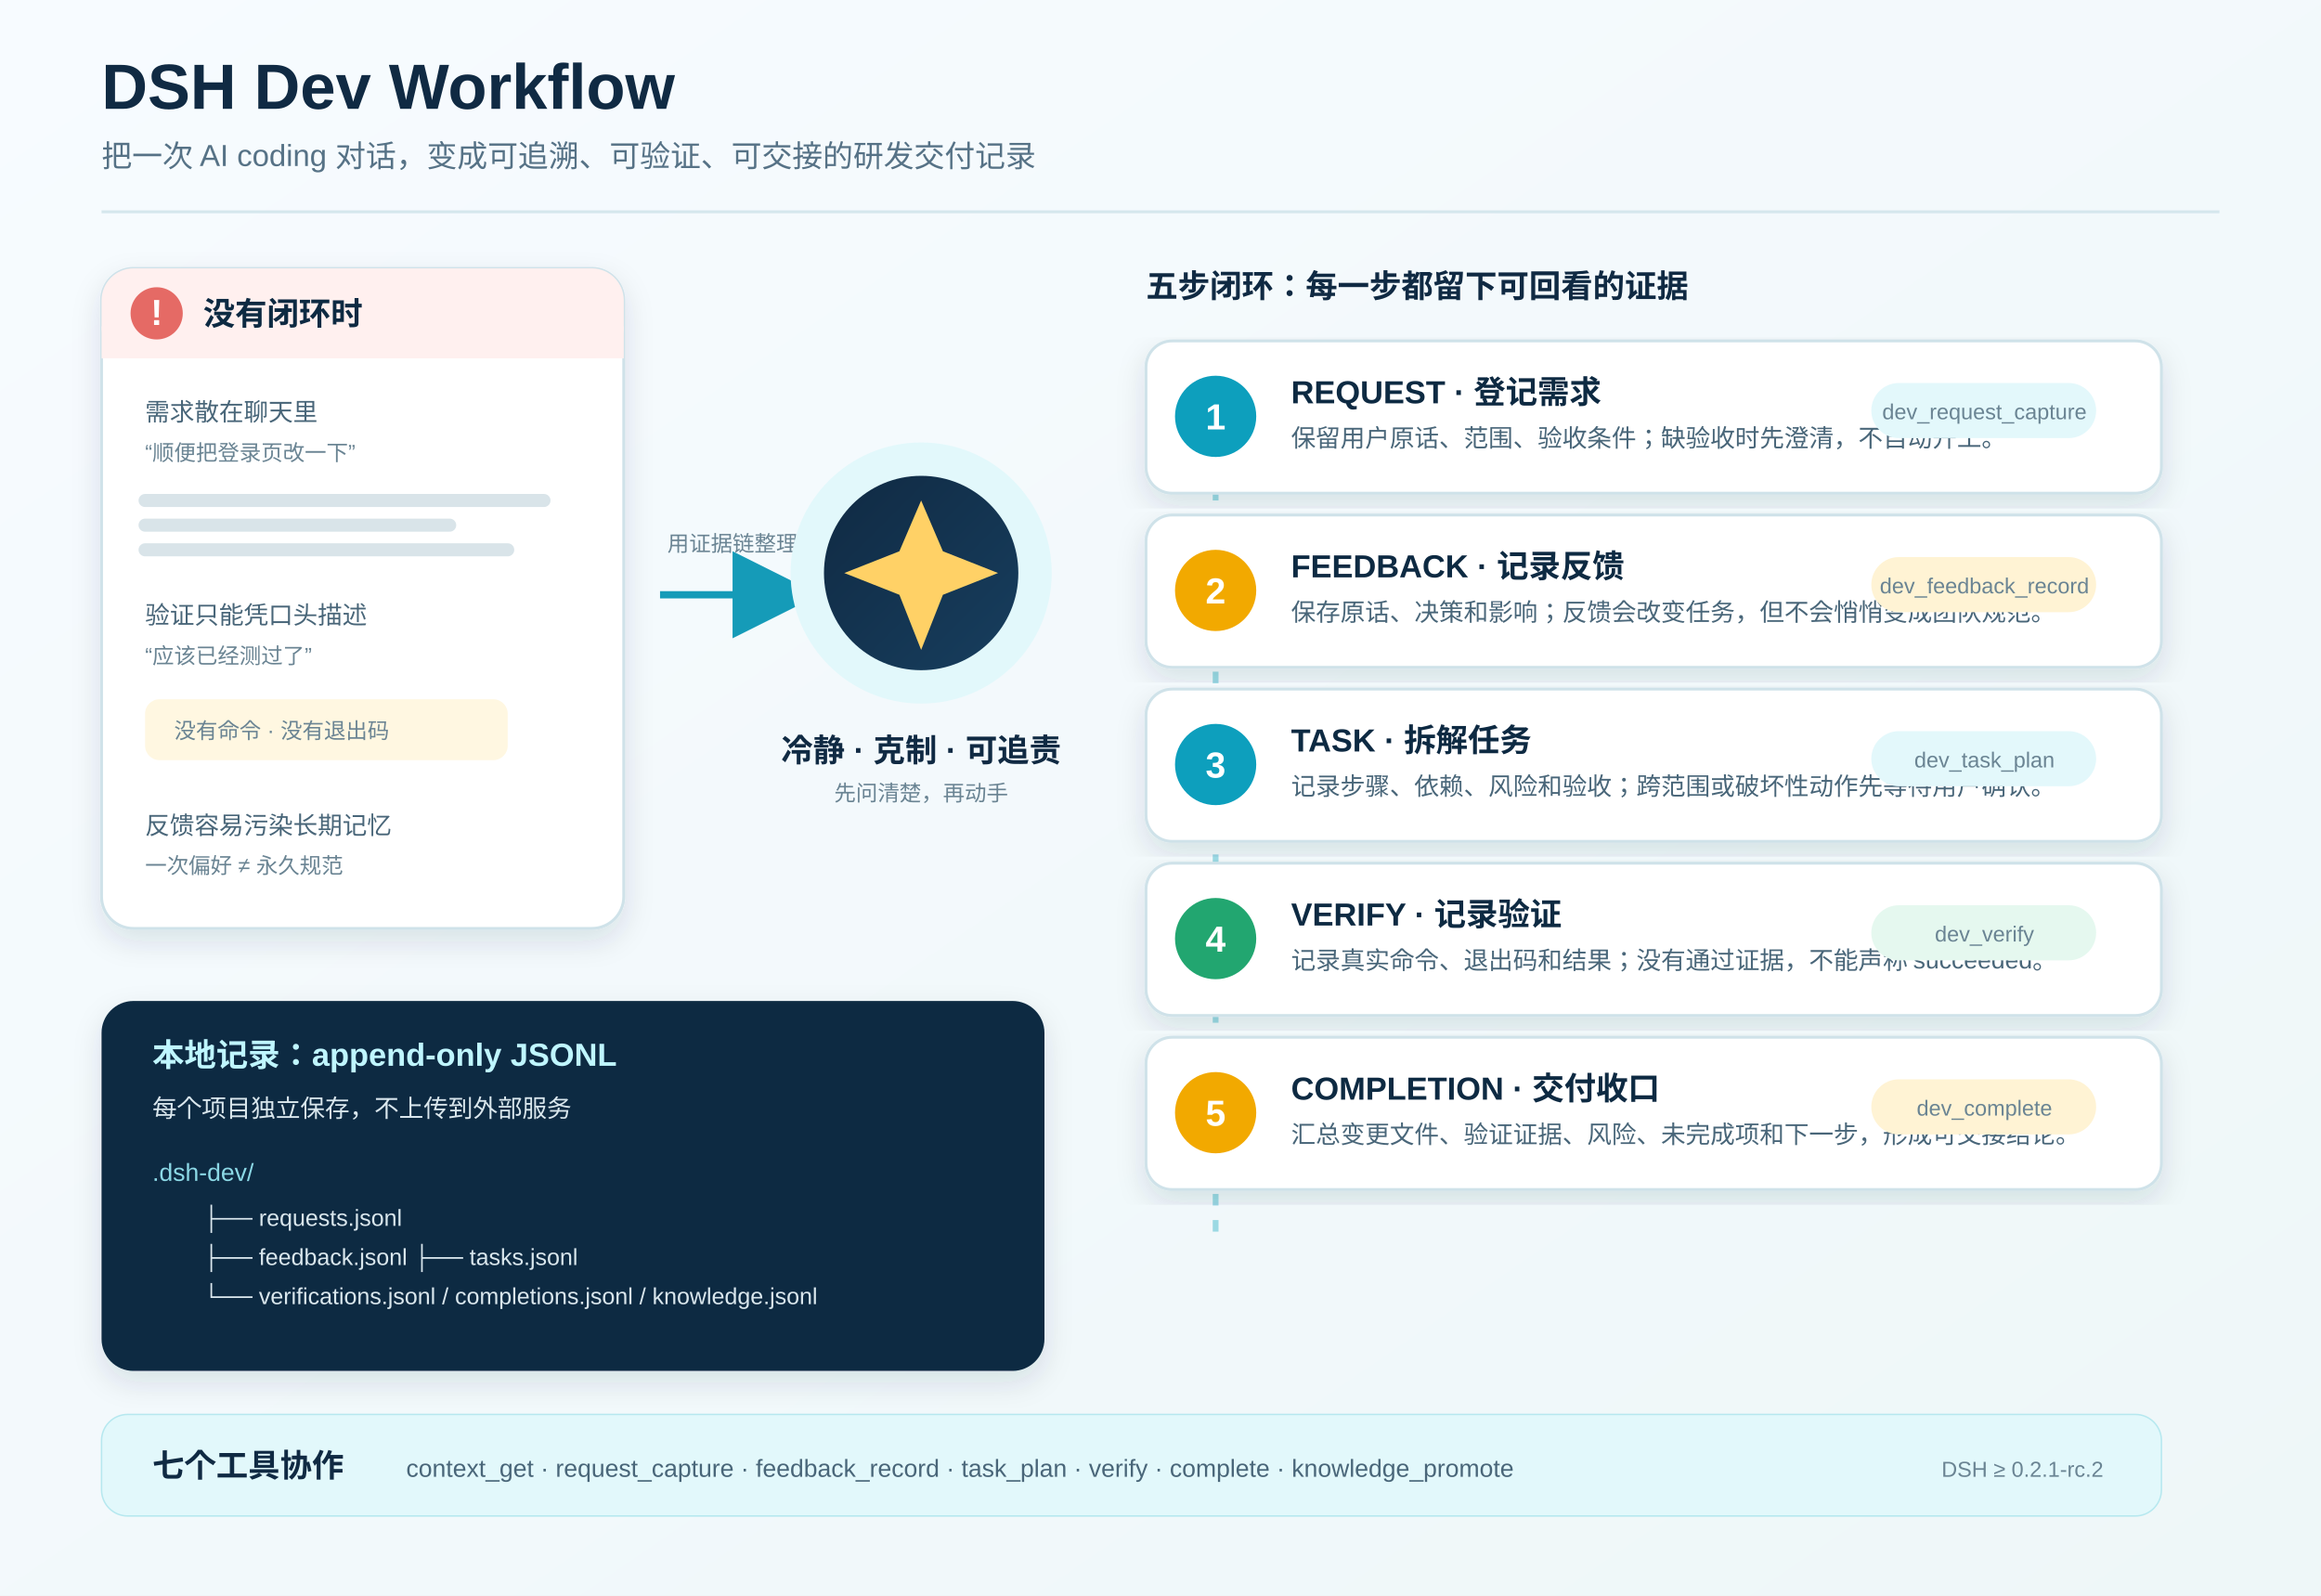
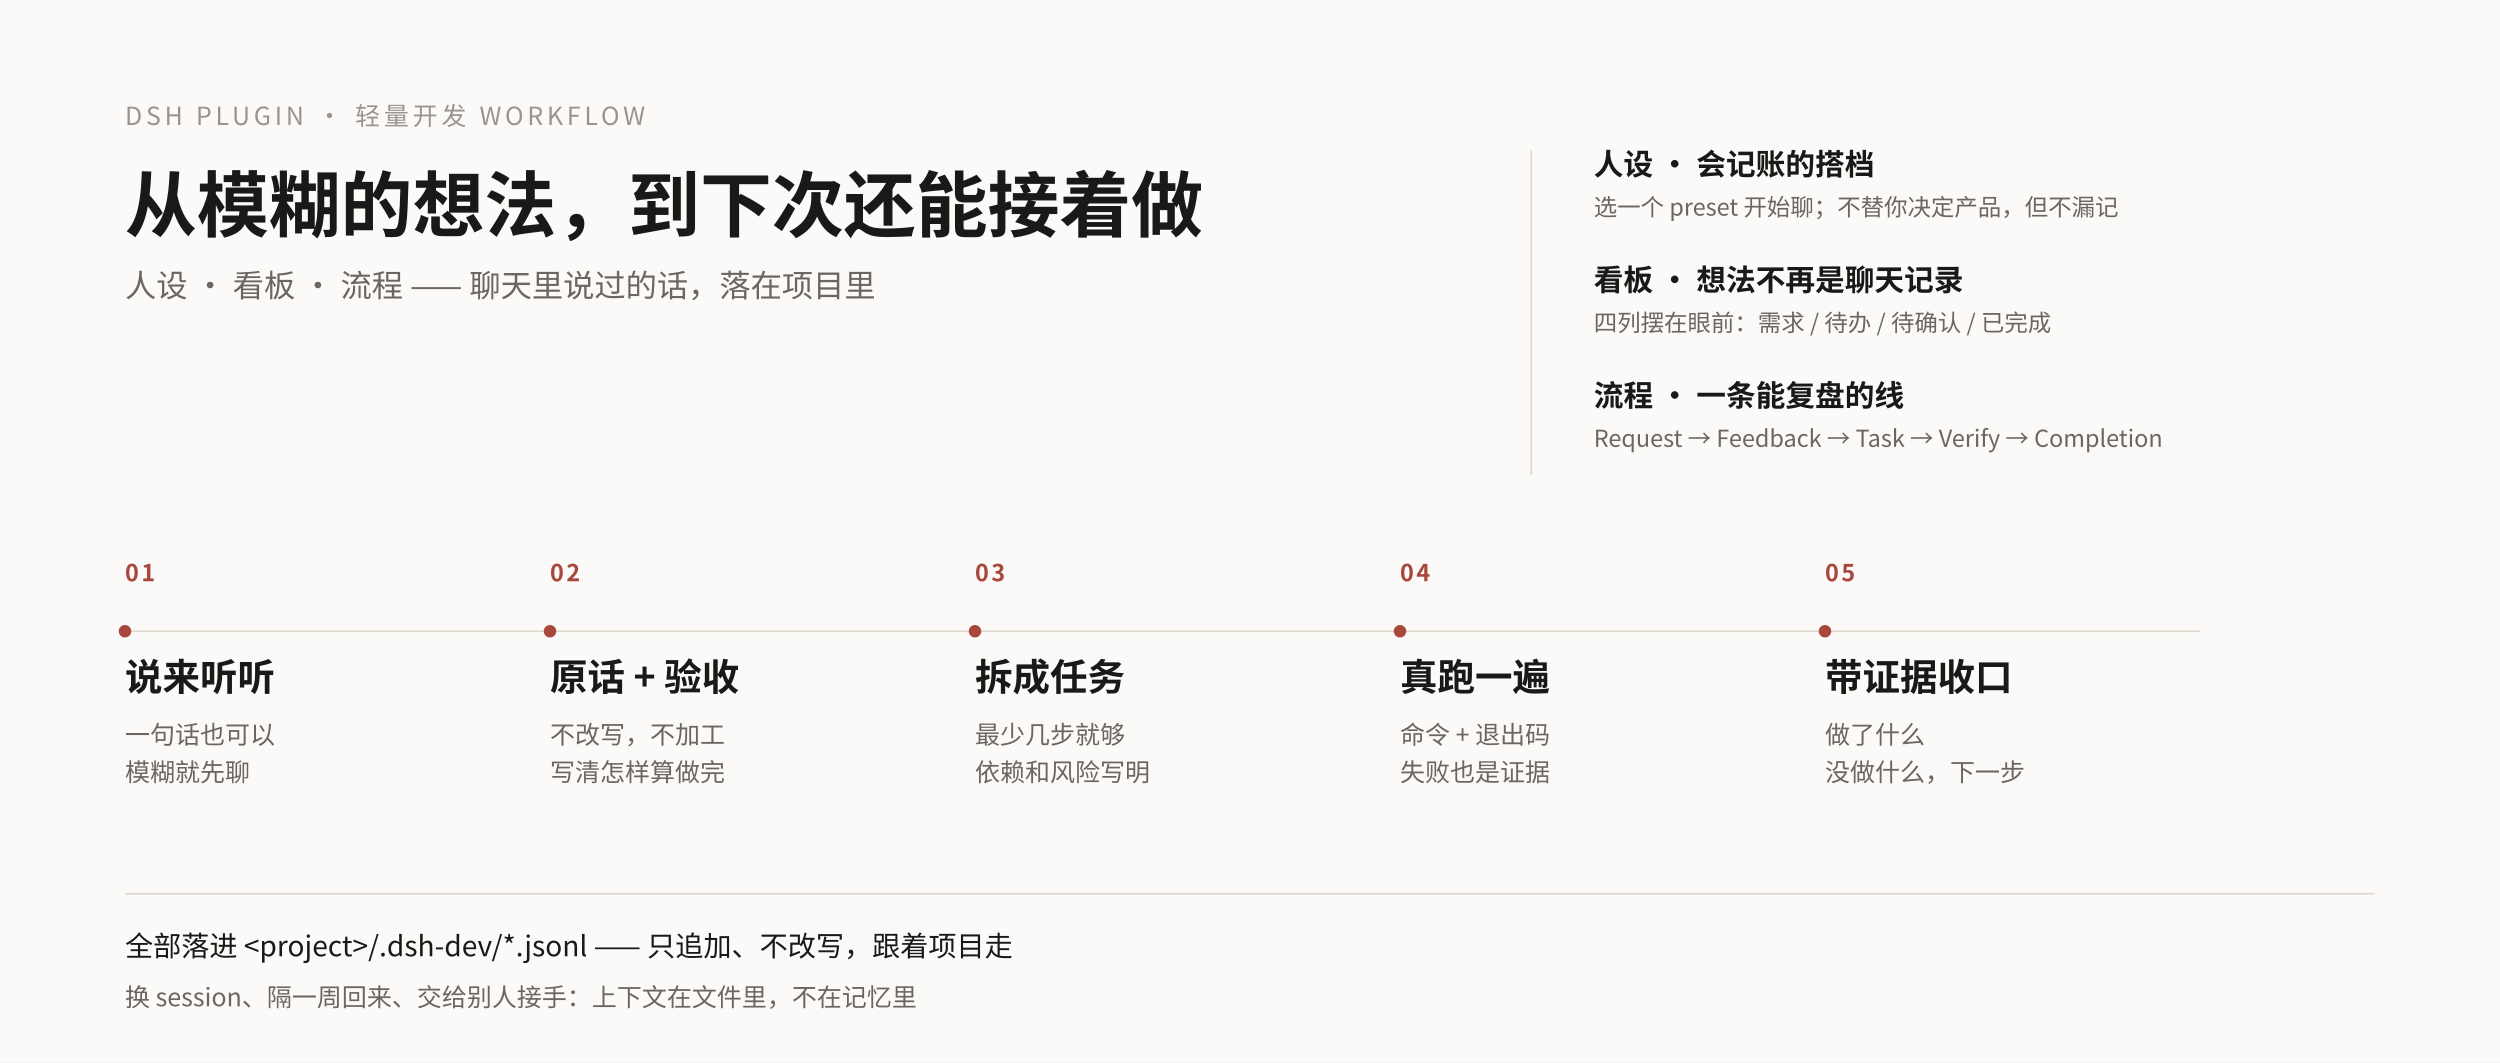
- <svg xmlns="http://www.w3.org/2000/svg" viewBox="0 0 1600 1100" role="img" aria-labelledby="title desc">
-   <defs>
-     <linearGradient id="bg" x1="0" y1="0" x2="1" y2="1">
-       <stop stop-color="#f7fbff" />
-       <stop offset="1" stop-color="#eef7f8" />
-     </linearGradient>
-     <linearGradient id="navy" x1="0" y1="0" x2="1" y2="1">
-       <stop stop-color="#102a43" />
-       <stop offset="1" stop-color="#173e5e" />
-     </linearGradient>
-     <filter id="shadow">
-       <feDropShadow dx="0" dy="8" stdDeviation="10" flood-color="#12324a" flood-opacity=".12" />
-     </filter>
-     <marker id="arrow" markerWidth="12" markerHeight="12" refX="10" refY="6" orient="auto">
-       <path d="M0 0L12 6L0 12Z" fill="#159bb8" />
-     </marker>
-     <style>
-  .sans{font-family:-apple-system,BlinkMacSystemFont,"Segoe UI","PingFang SC","Hiragino Sans GB",Arial,sans-serif}
-  .title{font-size:44px;font-weight:800;fill:#102a43}.subtitle{font-size:21px;fill:#567286}.h{font-size:22px;font-weight:800;fill:#102a43}.body{font-size:17px;fill:#496679}.small{font-size:15px;fill:#6a8493}.num{font-size:25px;font-weight:800;fill:#fff}.card{fill:#fff;stroke:#cfe2e9;stroke-width:2}.cyan{fill:#0b9fbd}.amber{fill:#f2a900}.green{fill:#22a66f}.red{fill:#e56a65}
-  </style>
-   </defs>
-   <rect width="1600" height="1100" fill="url(#bg)" />
-   <g class="sans">
-     <text x="70" y="75" class="title">DSH Dev Workflow</text>
-     <text x="70" y="115" class="subtitle">把一次 AI coding 对话，变成可追溯、可验证、可交接的研发交付记录</text>
-     <rect x="70" y="145" width="1460" height="2" fill="#d5e7ed" />
-   </g>
-   <g class="sans" filter="url(#shadow)">
-     <rect x="70" y="185" width="360" height="455" rx="22" class="card" />
-     <rect x="70" y="185" width="360" height="62" rx="22" fill="#fff0ef" />
-     <rect x="70" y="225" width="360" height="22" fill="#fff0ef" />
-     <circle cx="108" cy="216" r="18" class="red" />
-     <text x="108" y="224" text-anchor="middle" class="num">!</text>
-     <text x="140" y="224" class="h">没有闭环时</text>
-     <text x="100" y="290" class="body">需求散在聊天里</text>
-     <text x="100" y="317" class="small">“顺便把登录页改一下”</text>
-     <path d="M100 345h275M100 362h210M100 379h250" stroke="#d9e4e9" stroke-width="9" stroke-linecap="round" />
-     <text x="100" y="430" class="body">验证只能凭口头描述</text>
-     <text x="100" y="457" class="small">“应该已经测过了”</text>
-     <rect x="100" y="482" width="250" height="42" rx="10" fill="#fff7e1" />
-     <text x="120" y="509" class="small">没有命令 · 没有退出码</text>
-     <text x="100" y="575" class="body">反馈容易污染长期记忆</text>
-     <text x="100" y="602" class="small">一次偏好 ≠ 永久规范</text>
-   </g>
-   <g class="sans">
-     <path d="M455 410h100" stroke="#159bb8" stroke-width="5" marker-end="url(#arrow)" />
-     <text x="460" y="380" class="small">用证据链整理</text>
-     <circle cx="635" cy="395" r="90" fill="#e2f8fb" />
-     <circle cx="635" cy="395" r="67" fill="url(#navy)" />
-     <path d="M635 345l15 35 38 15-38 15-15 38-15-38-38-15 38-15Z" fill="#ffd166" />
-     <text x="635" y="525" text-anchor="middle" class="h">冷静 · 克制 · 可追责</text>
-     <text x="635" y="552" text-anchor="middle" class="small">先问清楚，再动手</text>
-   </g>
-   <g class="sans">
-     <text x="790" y="205" class="h">五步闭环：每一步都留下可回看的证据</text>
-     <path d="M838 265V850" stroke="#9bd9e3" stroke-width="4" stroke-dasharray="8 10" />
-     <g filter="url(#shadow)">
-       <rect x="790" y="235" width="700" height="105" rx="18" class="card" />
-       <circle cx="838" cy="287" r="28" class="cyan" />
-       <text x="838" y="296" text-anchor="middle" class="num">1</text>
-       <text x="890" y="278" class="h">REQUEST · 登记需求</text>
-       <text x="890" y="308" class="body">保留用户原话、范围、验收条件；缺验收时先澄清，不自动开工。</text>
-       <rect x="1290" y="264" width="155" height="38" rx="19" fill="#e3f8fb" />
-       <text x="1368" y="289" text-anchor="middle" class="small">dev_request_capture</text>
-     </g>
-     <g filter="url(#shadow)">
-       <rect x="790" y="355" width="700" height="105" rx="18" class="card" />
-       <circle cx="838" cy="407" r="28" class="amber" />
-       <text x="838" y="416" text-anchor="middle" class="num">2</text>
-       <text x="890" y="398" class="h">FEEDBACK · 记录反馈</text>
-       <text x="890" y="428" class="body">保存原话、决策和影响；反馈会改变任务，但不会悄悄变成团队规范。</text>
-       <rect x="1290" y="384" width="155" height="38" rx="19" fill="#fff3d4" />
-       <text x="1368" y="409" text-anchor="middle" class="small">dev_feedback_record</text>
-     </g>
-     <g filter="url(#shadow)">
-       <rect x="790" y="475" width="700" height="105" rx="18" class="card" />
-       <circle cx="838" cy="527" r="28" class="cyan" />
-       <text x="838" y="536" text-anchor="middle" class="num">3</text>
-       <text x="890" y="518" class="h">TASK · 拆解任务</text>
-       <text x="890" y="548" class="body">记录步骤、依赖、风险和验收；跨范围或破坏性动作先等待用户确认。</text>
-       <rect x="1290" y="504" width="155" height="38" rx="19" fill="#e3f8fb" />
-       <text x="1368" y="529" text-anchor="middle" class="small">dev_task_plan</text>
-     </g>
-     <g filter="url(#shadow)">
-       <rect x="790" y="595" width="700" height="105" rx="18" class="card" />
-       <circle cx="838" cy="647" r="28" class="green" />
-       <text x="838" y="656" text-anchor="middle" class="num">4</text>
-       <text x="890" y="638" class="h">VERIFY · 记录验证</text>
-       <text x="890" y="668" class="body">记录真实命令、退出码和结果；没有通过证据，不能声称 succeeded。</text>
-       <rect x="1290" y="624" width="155" height="38" rx="19" fill="#e5f8ef" />
-       <text x="1368" y="649" text-anchor="middle" class="small">dev_verify</text>
-     </g>
-     <g filter="url(#shadow)">
-       <rect x="790" y="715" width="700" height="105" rx="18" class="card" />
-       <circle cx="838" cy="767" r="28" class="amber" />
-       <text x="838" y="776" text-anchor="middle" class="num">5</text>
-       <text x="890" y="758" class="h">COMPLETION · 交付收口</text>
-       <text x="890" y="788" class="body">汇总变更文件、验证证据、风险、未完成项和下一步，形成可交接结论。</text>
-       <rect x="1290" y="744" width="155" height="38" rx="19" fill="#fff3d4" />
-       <text x="1368" y="769" text-anchor="middle" class="small">dev_complete</text>
-     </g>
-   </g>
-   <g class="sans" filter="url(#shadow)">
-     <rect x="70" y="690" width="650" height="255" rx="22" fill="#102a43" />
-     <text x="105" y="735" fill="#bff6ff" font-size="22" font-weight="800">本地记录：append-only JSONL</text>
-     <text x="105" y="770" fill="#d9e7ed" font-size="17">每个项目独立保存，不上传到外部服务</text>
-     <text x="105" y="814" fill="#8bd9e6" font-size="17">.dsh-dev/</text>
-     <text x="140" y="845" fill="#d9e7ed" font-size="16">├── requests.jsonl</text>
-     <text x="140" y="872" fill="#d9e7ed" font-size="16">├── feedback.jsonl   ├── tasks.jsonl</text>
-     <text x="140" y="899" fill="#d9e7ed" font-size="16">└── verifications.jsonl / completions.jsonl / knowledge.jsonl</text>
-   </g>
-   <g class="sans">
-     <rect x="70" y="975" width="1420" height="70" rx="18" fill="#e2f8fb" stroke="#b6e8ef" />
-     <text x="105" y="1018" class="h">七个工具协作</text>
-     <text x="280" y="1018" class="body">context_get · request_capture · feedback_record · task_plan · verify · complete · knowledge_promote</text>
-     <text x="1450" y="1018" text-anchor="end" class="small">DSH ≥ 0.2.1-rc.2</text>
+ <svg xmlns="http://www.w3.org/2000/svg" viewBox="0 0 1600 680" role="img" aria-labelledby="title desc">
+   <rect width="1600" height="680" fill="#fbfaf8" />
+   <g font-family="-apple-system, BlinkMacSystemFont, 'PingFang SC', 'Hiragino Sans GB', 'Noto Sans CJK SC', system-ui, sans-serif">
+     <text x="80" y="80" font-size="16" letter-spacing="2.4" fill="#9a958c">DSH PLUGIN · 轻量开发 WORKFLOW</text>
+     <text x="80" y="148" font-size="46" font-weight="700" fill="#1a1917">从模糊的想法，到下次还能接着做</text>
+     <text x="80" y="190" font-size="20" fill="#6b6760">人设 · 看板 · 流程 —— 聊天里说过的话，落在项目里</text>
+     <line x1="980" y1="96" x2="980" y2="304" stroke="#ddd7cd" stroke-width="1" />
+     <text x="1020" y="112" font-size="19" font-weight="700" fill="#1a1917">人设 · 会记账的搭档</text>
+     <text x="1020" y="138" font-size="15" fill="#6b6760">选一个 preset 开始聊；不替你决定产品，但不漏记</text>
+     <text x="1020" y="186" font-size="19" font-weight="700" fill="#1a1917">看板 · 想法不再是聊天记录</text>
+     <text x="1020" y="212" font-size="15" fill="#6b6760">四列摆在眼前：需求 / 待办 / 待确认 / 已完成</text>
+     <text x="1020" y="260" font-size="19" font-weight="700" fill="#1a1917">流程 · 一条能复盘的线</text>
+     <text x="1020" y="286" font-size="15" fill="#6b6760">Request → Feedback → Task → Verify → Completion</text>
+     <line x1="80" y1="404" x2="1408" y2="404" stroke="#ddd7cd" stroke-width="1" />
+     <circle cx="80" cy="404" r="4" fill="#a8473c" />
+     <circle cx="352" cy="404" r="4" fill="#a8473c" />
+     <circle cx="624" cy="404" r="4" fill="#a8473c" />
+     <circle cx="896" cy="404" r="4" fill="#a8473c" />
+     <circle cx="1168" cy="404" r="4" fill="#a8473c" />
+     <text x="80" y="372" font-size="15" font-weight="700" letter-spacing="1.6" fill="#a8473c">01</text>
+     <text x="80" y="442" font-size="24" font-weight="700" fill="#1a1917">说来听听</text>
+     <text x="80" y="476" font-size="16" fill="#6b6760">一句话也可以</text>
+     <text x="80" y="500" font-size="16" fill="#6b6760">模糊就先聊</text>
+     <text x="352" y="372" font-size="15" font-weight="700" letter-spacing="1.6" fill="#a8473c">02</text>
+     <text x="352" y="442" font-size="24" font-weight="700" fill="#1a1917">原话 + 验收</text>
+     <text x="352" y="476" font-size="16" fill="#6b6760">不改写，不加工</text>
+     <text x="352" y="500" font-size="16" fill="#6b6760">写清怎样算做完</text>
+     <text x="624" y="372" font-size="15" font-weight="700" letter-spacing="1.6" fill="#a8473c">03</text>
+     <text x="624" y="442" font-size="24" font-weight="700" fill="#1a1917">拆成任务</text>
+     <text x="624" y="476" font-size="16" fill="#6b6760">最少几步就够</text>
+     <text x="624" y="500" font-size="16" fill="#6b6760">依赖和风险写明</text>
+     <text x="896" y="372" font-size="15" font-weight="700" letter-spacing="1.6" fill="#a8473c">04</text>
+     <text x="896" y="442" font-size="24" font-weight="700" fill="#1a1917">真跑一遍</text>
+     <text x="896" y="476" font-size="16" fill="#6b6760">命令 + 退出码</text>
+     <text x="896" y="500" font-size="16" fill="#6b6760">失败也是证据</text>
+     <text x="1168" y="372" font-size="15" font-weight="700" letter-spacing="1.6" fill="#a8473c">05</text>
+     <text x="1168" y="442" font-size="24" font-weight="700" fill="#1a1917">带证据收口</text>
+     <text x="1168" y="476" font-size="16" fill="#6b6760">做了什么</text>
+     <text x="1168" y="500" font-size="16" fill="#6b6760">没做什么，下一步</text>
+     <line x1="80" y1="572" x2="1520" y2="572" stroke="#ddd7cd" stroke-width="1" />
+     <text x="80" y="612" font-size="18" fill="#1a1917">全部落进 &lt;project&gt;/.dsh-dev/*.jsonl —— 只追加、不改写，跟着项目走</text>
+     <text x="80" y="644" font-size="16" fill="#6b6760">换 session、隔一周回来、交给别人接手：上下文在文件里，不在记忆里</text>
  </g>
</svg>
